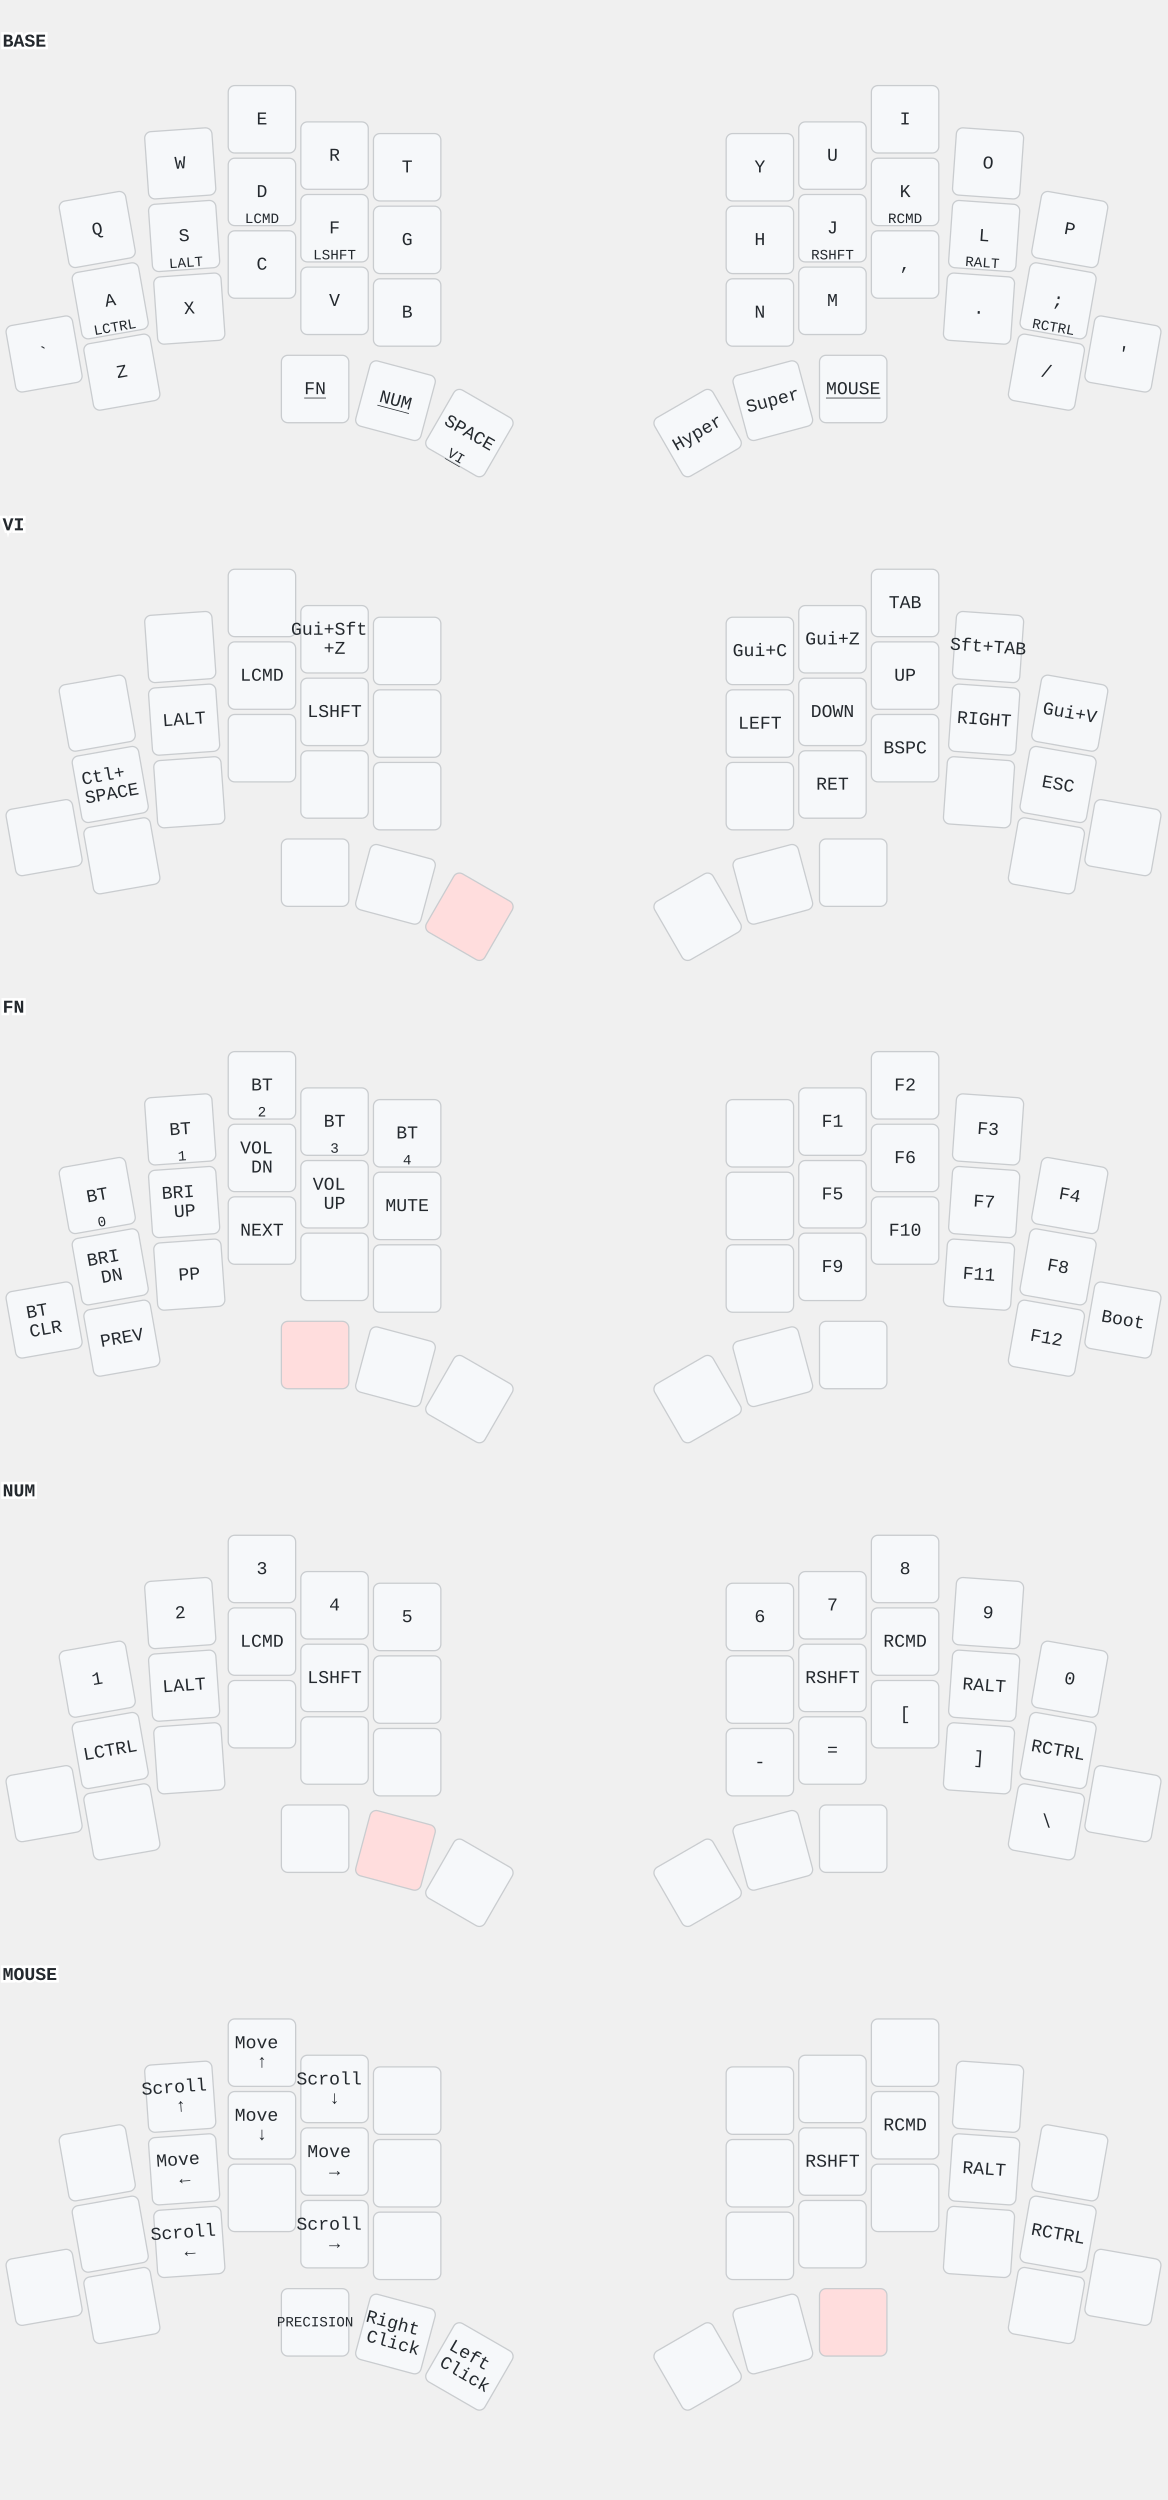
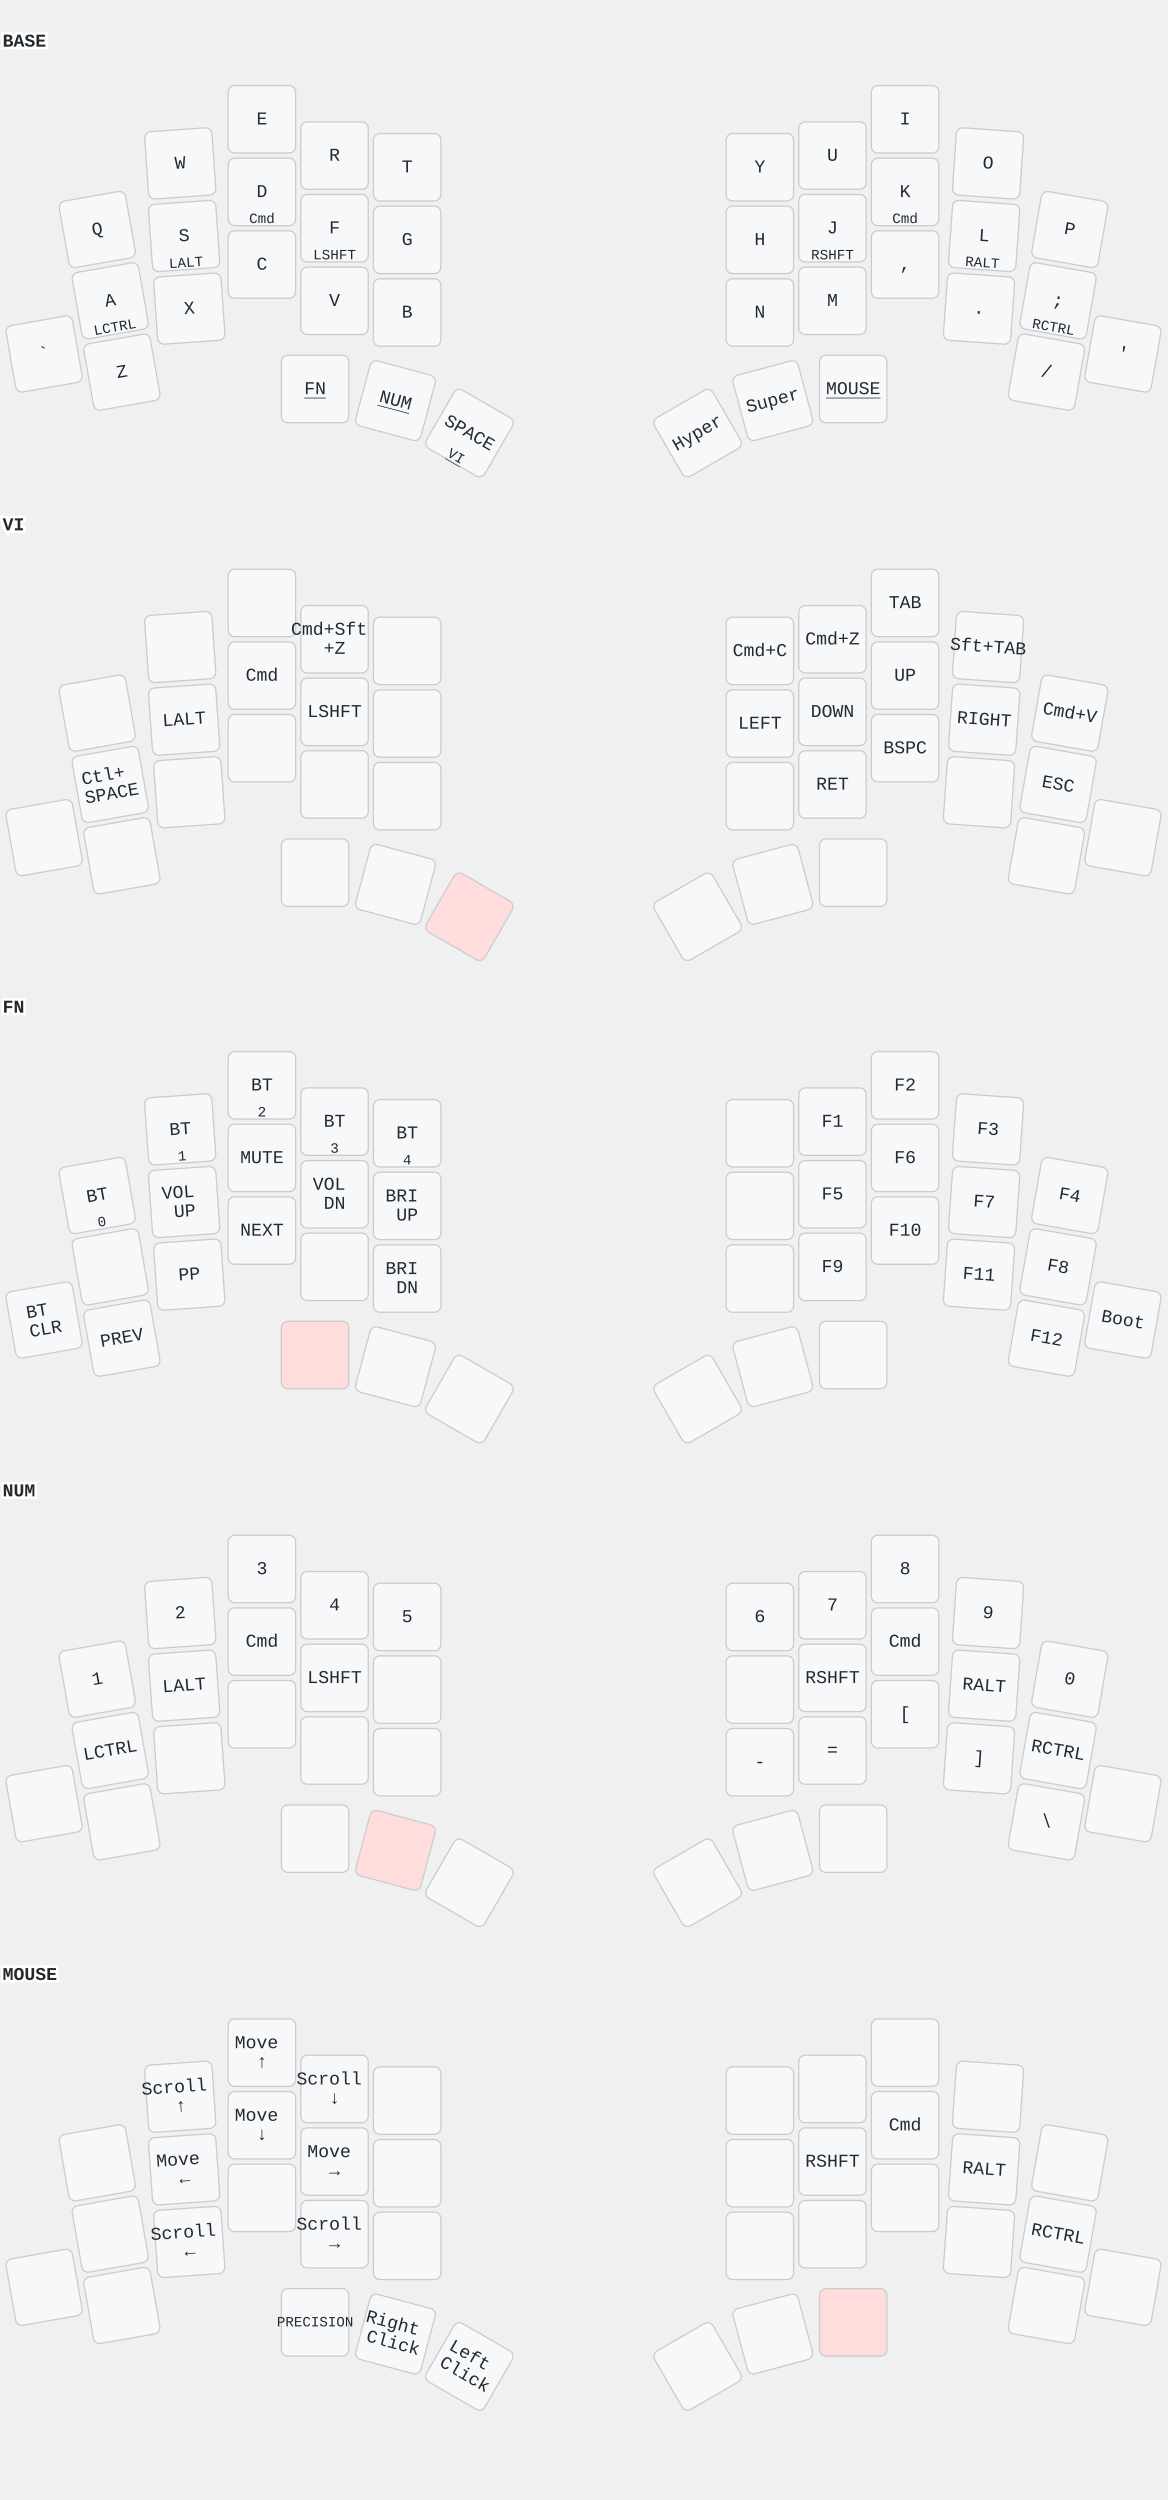
<svg xmlns="http://www.w3.org/2000/svg" width="900" height="1928" viewBox="0 0 900 1928" class="keymap">
  <style>/* inherit to force styles through use tags */
svg path {
    fill: inherit;
}

/* font and background color specifications */
svg.keymap {
    font-family: SFMono-Regular,Consolas,Liberation Mono,Menlo,monospace;
    font-size: 14px;
    font-kerning: normal;
    text-rendering: optimizeLegibility;
    fill: #24292e;
}

/* default key styling */
rect.key {
    fill: #f6f8fa;
}

rect.key, rect.combo {
    stroke: #c9cccf;
    stroke-width: 1;
}

/* default key side styling, only used is draw_key_sides is set */
rect.side {
    filter: brightness(90%);
}

/* color accent for combo boxes */
rect.combo, rect.combo-separate {
    fill: #cdf;
}

/* color accent for held keys */
rect.held, rect.combo.held {
    fill: #fdd;
}

/* color accent for ghost (optional) keys */
rect.ghost, rect.combo.ghost {
    stroke-dasharray: 4, 4;
    stroke-width: 2;
}

text {
    text-anchor: middle;
    dominant-baseline: middle;
}

/* styling for layer labels */
text.label {
    font-weight: bold;
    text-anchor: start;
    stroke: white;
    stroke-width: 4;
    paint-order: stroke;
}

/* styling for optional footer */
text.footer {
    text-anchor: end;
    dominant-baseline: auto;
    stroke: white;
    stroke-width: 4;
    paint-order: stroke;
}

/* styling for combo tap, and key non-tap label text */
text.combo, text.hold, text.shifted, text.left, text.right, text.tl, text.tr, text.bl, text.br {
    font-size: 11px;
}

text.hold, text.bl, text.br {
    text-anchor: middle;
    dominant-baseline: auto;
}

text.shifted, text.tl, text.tr {
    text-anchor: middle;
    dominant-baseline: hanging;
}

text.left, text.tl, text.bl {
    text-anchor: start;
}

text.right, text.tr, text.br {
    text-anchor: end;
}

text.layer-activator {
    text-decoration: underline;
}

/* styling for hold/shifted label text in combo box */
text.combo.hold, text.combo.shifted, text.combo.left, text.combo.right {
    font-size: 8px;
}

/* lighter symbol for transparent keys */
text.trans {
    fill: #7b7e81;
}

/* styling for combo dendrons */
path.combo {
    stroke-width: 1;
    stroke: gray;
    fill: none;
}

/* Start Tabler Icons Cleanup */
/* cannot use height/width with glyphs */
.icon-tabler &gt; path {
    fill: inherit;
    stroke: inherit;
    stroke-width: 2;
}
/* hide tabler's default box */
.icon-tabler &gt; path[stroke="none"][fill="none"] {
    visibility: hidden;
}
/* End Tabler Icons Cleanup */
</style>
  <g transform="translate(2, 0)" class="layer-BASE">
    <text x="0" y="32" class="label" id="BASE">BASE</text>
    <g transform="translate(0, 64)">
      <g transform="translate(73, 113) rotate(-10.0)" class="key keypos-0">
        <rect rx="5" ry="5" x="-26" y="-26" width="52" height="52" class="key" />
        <text x="0" y="0" class="key tap">Q</text>
      </g>
      <g transform="translate(137, 62) rotate(-4.0)" class="key keypos-1">
        <rect rx="5" ry="5" x="-26" y="-26" width="52" height="52" class="key" />
        <text x="0" y="0" class="key tap">W</text>
      </g>
      <g transform="translate(200, 28)" class="key keypos-2">
        <rect rx="5" ry="5" x="-26" y="-26" width="52" height="52" class="key" />
        <text x="0" y="0" class="key tap">E</text>
      </g>
      <g transform="translate(256, 56)" class="key keypos-3">
        <rect rx="5" ry="5" x="-26" y="-26" width="52" height="52" class="key" />
        <text x="0" y="0" class="key tap">R</text>
      </g>
      <g transform="translate(312, 65)" class="key keypos-4">
        <rect rx="5" ry="5" x="-26" y="-26" width="52" height="52" class="key" />
        <text x="0" y="0" class="key tap">T</text>
      </g>
      <g transform="translate(584, 65)" class="key keypos-5">
        <rect rx="5" ry="5" x="-26" y="-26" width="52" height="52" class="key" />
        <text x="0" y="0" class="key tap">Y</text>
      </g>
      <g transform="translate(640, 56)" class="key keypos-6">
        <rect rx="5" ry="5" x="-26" y="-26" width="52" height="52" class="key" />
        <text x="0" y="0" class="key tap">U</text>
      </g>
      <g transform="translate(696, 28)" class="key keypos-7">
        <rect rx="5" ry="5" x="-26" y="-26" width="52" height="52" class="key" />
        <text x="0" y="0" class="key tap">I</text>
      </g>
      <g transform="translate(760, 62) rotate(4.0)" class="key keypos-8">
        <rect rx="5" ry="5" x="-26" y="-26" width="52" height="52" class="key" />
        <text x="0" y="0" class="key tap">O</text>
      </g>
      <g transform="translate(823, 113) rotate(10.0)" class="key keypos-9">
        <rect rx="5" ry="5" x="-26" y="-26" width="52" height="52" class="key" />
        <text x="0" y="0" class="key tap">P</text>
      </g>
      <g transform="translate(83, 168) rotate(-10.0)" class="key keypos-10">
        <rect rx="5" ry="5" x="-26" y="-26" width="52" height="52" class="key" />
        <text x="0" y="0" class="key tap">A</text>
        <text x="0" y="24" class="key hold">LCTRL</text>
      </g>
      <g transform="translate(140, 118) rotate(-4.0)" class="key keypos-11">
        <rect rx="5" ry="5" x="-26" y="-26" width="52" height="52" class="key" />
        <text x="0" y="0" class="key tap">S</text>
        <text x="0" y="24" class="key hold">LALT</text>
      </g>
      <g transform="translate(200, 84)" class="key keypos-12">
        <rect rx="5" ry="5" x="-26" y="-26" width="52" height="52" class="key" />
        <text x="0" y="0" class="key tap">D</text>
-         <text x="0" y="24" class="key hold">LCMD</text>
+         <text x="0" y="24" class="key hold">Cmd</text>
      </g>
      <g transform="translate(256, 112)" class="key keypos-13">
        <rect rx="5" ry="5" x="-26" y="-26" width="52" height="52" class="key" />
        <text x="0" y="0" class="key tap">F</text>
        <text x="0" y="24" class="key hold">LSHFT</text>
      </g>
      <g transform="translate(312, 121)" class="key keypos-14">
        <rect rx="5" ry="5" x="-26" y="-26" width="52" height="52" class="key" />
        <text x="0" y="0" class="key tap">G</text>
      </g>
      <g transform="translate(584, 121)" class="key keypos-15">
        <rect rx="5" ry="5" x="-26" y="-26" width="52" height="52" class="key" />
        <text x="0" y="0" class="key tap">H</text>
      </g>
      <g transform="translate(640, 112)" class="key keypos-16">
        <rect rx="5" ry="5" x="-26" y="-26" width="52" height="52" class="key" />
        <text x="0" y="0" class="key tap">J</text>
        <text x="0" y="24" class="key hold">RSHFT</text>
      </g>
      <g transform="translate(696, 84)" class="key keypos-17">
        <rect rx="5" ry="5" x="-26" y="-26" width="52" height="52" class="key" />
        <text x="0" y="0" class="key tap">K</text>
-         <text x="0" y="24" class="key hold">RCMD</text>
+         <text x="0" y="24" class="key hold">Cmd</text>
      </g>
      <g transform="translate(757, 118) rotate(4.0)" class="key keypos-18">
        <rect rx="5" ry="5" x="-26" y="-26" width="52" height="52" class="key" />
        <text x="0" y="0" class="key tap">L</text>
        <text x="0" y="24" class="key hold">RALT</text>
      </g>
      <g transform="translate(814, 168) rotate(10.0)" class="key keypos-19">
        <rect rx="5" ry="5" x="-26" y="-26" width="52" height="52" class="key" />
        <text x="0" y="0" class="key tap">;</text>
        <text x="0" y="24" class="key hold">RCTRL</text>
      </g>
      <g transform="translate(32, 209) rotate(-10.0)" class="key keypos-20">
        <rect rx="5" ry="5" x="-26" y="-26" width="52" height="52" class="key" />
        <text x="0" y="0" class="key tap">`</text>
      </g>
      <g transform="translate(92, 223) rotate(-10.0)" class="key keypos-21">
        <rect rx="5" ry="5" x="-26" y="-26" width="52" height="52" class="key" />
        <text x="0" y="0" class="key tap">Z</text>
      </g>
      <g transform="translate(144, 174) rotate(-4.0)" class="key keypos-22">
        <rect rx="5" ry="5" x="-26" y="-26" width="52" height="52" class="key" />
        <text x="0" y="0" class="key tap">X</text>
      </g>
      <g transform="translate(200, 140)" class="key keypos-23">
        <rect rx="5" ry="5" x="-26" y="-26" width="52" height="52" class="key" />
        <text x="0" y="0" class="key tap">C</text>
      </g>
      <g transform="translate(256, 168)" class="key keypos-24">
        <rect rx="5" ry="5" x="-26" y="-26" width="52" height="52" class="key" />
        <text x="0" y="0" class="key tap">V</text>
      </g>
      <g transform="translate(312, 177)" class="key keypos-25">
        <rect rx="5" ry="5" x="-26" y="-26" width="52" height="52" class="key" />
        <text x="0" y="0" class="key tap">B</text>
      </g>
      <g transform="translate(584, 177)" class="key keypos-26">
        <rect rx="5" ry="5" x="-26" y="-26" width="52" height="52" class="key" />
        <text x="0" y="0" class="key tap">N</text>
      </g>
      <g transform="translate(640, 168)" class="key keypos-27">
        <rect rx="5" ry="5" x="-26" y="-26" width="52" height="52" class="key" />
        <text x="0" y="0" class="key tap">M</text>
      </g>
      <g transform="translate(696, 140)" class="key keypos-28">
        <rect rx="5" ry="5" x="-26" y="-26" width="52" height="52" class="key" />
        <text x="0" y="0" class="key tap">,</text>
      </g>
      <g transform="translate(753, 174) rotate(4.0)" class="key keypos-29">
        <rect rx="5" ry="5" x="-26" y="-26" width="52" height="52" class="key" />
        <text x="0" y="0" class="key tap">.</text>
      </g>
      <g transform="translate(805, 223) rotate(10.0)" class="key keypos-30">
        <rect rx="5" ry="5" x="-26" y="-26" width="52" height="52" class="key" />
        <text x="0" y="0" class="key tap">/</text>
      </g>
      <g transform="translate(864, 209) rotate(10.0)" class="key keypos-31">
        <rect rx="5" ry="5" x="-26" y="-26" width="52" height="52" class="key" />
        <text x="0" y="0" class="key tap">'</text>
      </g>
      <g transform="translate(241, 236)" class="key keypos-32">
        <rect rx="5" ry="5" x="-26" y="-26" width="52" height="52" class="key" />
        <a href="#FN">
          <text x="0" y="0" class="key tap layer-activator">FN</text>
        </a>
      </g>
      <g transform="translate(303, 245) rotate(15.0)" class="key keypos-33">
        <rect rx="5" ry="5" x="-26" y="-26" width="52" height="52" class="key" />
        <a href="#NUM">
          <text x="0" y="0" class="key tap layer-activator">NUM</text>
        </a>
      </g>
      <g transform="translate(360, 270) rotate(30.0)" class="key keypos-34">
        <rect rx="5" ry="5" x="-26" y="-26" width="52" height="52" class="key" />
        <text x="0" y="0" class="key tap">SPACE</text>
        <a href="#VI">
          <text x="0" y="24" class="key hold layer-activator">VI</text>
        </a>
      </g>
      <g transform="translate(536, 270) rotate(-30.0)" class="key keypos-35">
        <rect rx="5" ry="5" x="-26" y="-26" width="52" height="52" class="key" />
        <text x="0" y="0" class="key tap">Hyper</text>
      </g>
      <g transform="translate(594, 245) rotate(-15.0)" class="key keypos-36">
        <rect rx="5" ry="5" x="-26" y="-26" width="52" height="52" class="key" />
        <text x="0" y="0" class="key tap">Super</text>
      </g>
      <g transform="translate(656, 236)" class="key keypos-37">
        <rect rx="5" ry="5" x="-26" y="-26" width="52" height="52" class="key" />
        <a href="#MOUSE">
          <text x="0" y="0" class="key tap layer-activator">MOUSE</text>
        </a>
      </g>
    </g>
  </g>
  <g transform="translate(2, 373)" class="layer-VI">
    <text x="0" y="32" class="label" id="VI">VI</text>
    <g transform="translate(0, 64)">
      <g transform="translate(73, 113) rotate(-10.0)" class="key keypos-0">
        <rect rx="5" ry="5" x="-26" y="-26" width="52" height="52" class="key" />
      </g>
      <g transform="translate(137, 62) rotate(-4.0)" class="key keypos-1">
        <rect rx="5" ry="5" x="-26" y="-26" width="52" height="52" class="key" />
      </g>
      <g transform="translate(200, 28)" class="key keypos-2">
        <rect rx="5" ry="5" x="-26" y="-26" width="52" height="52" class="key" />
      </g>
      <g transform="translate(256, 56)" class="key keypos-3">
        <rect rx="5" ry="5" x="-26" y="-26" width="52" height="52" class="key" />
        <text x="0" y="0" class="key tap">
-           <tspan x="0" dy="-0.53em">Gui+Sft</tspan>
+           <tspan x="0" dy="-0.53em">Cmd+Sft</tspan>
          <tspan x="0" dy="1.05em">+Z</tspan>
        </text>
      </g>
      <g transform="translate(312, 65)" class="key keypos-4">
        <rect rx="5" ry="5" x="-26" y="-26" width="52" height="52" class="key" />
      </g>
      <g transform="translate(584, 65)" class="key keypos-5">
        <rect rx="5" ry="5" x="-26" y="-26" width="52" height="52" class="key" />
-         <text x="0" y="0" class="key tap">Gui+C</text>
+         <text x="0" y="0" class="key tap">Cmd+C</text>
      </g>
      <g transform="translate(640, 56)" class="key keypos-6">
        <rect rx="5" ry="5" x="-26" y="-26" width="52" height="52" class="key" />
-         <text x="0" y="0" class="key tap">Gui+Z</text>
+         <text x="0" y="0" class="key tap">Cmd+Z</text>
      </g>
      <g transform="translate(696, 28)" class="key keypos-7">
        <rect rx="5" ry="5" x="-26" y="-26" width="52" height="52" class="key" />
        <text x="0" y="0" class="key tap">TAB</text>
      </g>
      <g transform="translate(760, 62) rotate(4.0)" class="key keypos-8">
        <rect rx="5" ry="5" x="-26" y="-26" width="52" height="52" class="key" />
        <text x="0" y="0" class="key tap">Sft+TAB</text>
      </g>
      <g transform="translate(823, 113) rotate(10.0)" class="key keypos-9">
        <rect rx="5" ry="5" x="-26" y="-26" width="52" height="52" class="key" />
-         <text x="0" y="0" class="key tap">Gui+V</text>
+         <text x="0" y="0" class="key tap">Cmd+V</text>
      </g>
      <g transform="translate(83, 168) rotate(-10.0)" class="key keypos-10">
        <rect rx="5" ry="5" x="-26" y="-26" width="52" height="52" class="key" />
        <text x="0" y="0" class="key tap">
          <tspan x="0" dy="-0.53em">Ctl+</tspan>
          <tspan x="0" dy="1.05em">SPACE</tspan>
        </text>
      </g>
      <g transform="translate(140, 118) rotate(-4.0)" class="key keypos-11">
        <rect rx="5" ry="5" x="-26" y="-26" width="52" height="52" class="key" />
        <text x="0" y="0" class="key tap">LALT</text>
      </g>
      <g transform="translate(200, 84)" class="key keypos-12">
        <rect rx="5" ry="5" x="-26" y="-26" width="52" height="52" class="key" />
-         <text x="0" y="0" class="key tap">LCMD</text>
+         <text x="0" y="0" class="key tap">Cmd</text>
      </g>
      <g transform="translate(256, 112)" class="key keypos-13">
        <rect rx="5" ry="5" x="-26" y="-26" width="52" height="52" class="key" />
        <text x="0" y="0" class="key tap">LSHFT</text>
      </g>
      <g transform="translate(312, 121)" class="key keypos-14">
        <rect rx="5" ry="5" x="-26" y="-26" width="52" height="52" class="key" />
      </g>
      <g transform="translate(584, 121)" class="key keypos-15">
        <rect rx="5" ry="5" x="-26" y="-26" width="52" height="52" class="key" />
        <text x="0" y="0" class="key tap">LEFT</text>
      </g>
      <g transform="translate(640, 112)" class="key keypos-16">
        <rect rx="5" ry="5" x="-26" y="-26" width="52" height="52" class="key" />
        <text x="0" y="0" class="key tap">DOWN</text>
      </g>
      <g transform="translate(696, 84)" class="key keypos-17">
        <rect rx="5" ry="5" x="-26" y="-26" width="52" height="52" class="key" />
        <text x="0" y="0" class="key tap">UP</text>
      </g>
      <g transform="translate(757, 118) rotate(4.0)" class="key keypos-18">
        <rect rx="5" ry="5" x="-26" y="-26" width="52" height="52" class="key" />
        <text x="0" y="0" class="key tap">RIGHT</text>
      </g>
      <g transform="translate(814, 168) rotate(10.0)" class="key keypos-19">
        <rect rx="5" ry="5" x="-26" y="-26" width="52" height="52" class="key" />
        <text x="0" y="0" class="key tap">ESC</text>
      </g>
      <g transform="translate(32, 209) rotate(-10.0)" class="key keypos-20">
        <rect rx="5" ry="5" x="-26" y="-26" width="52" height="52" class="key" />
      </g>
      <g transform="translate(92, 223) rotate(-10.0)" class="key keypos-21">
        <rect rx="5" ry="5" x="-26" y="-26" width="52" height="52" class="key" />
      </g>
      <g transform="translate(144, 174) rotate(-4.0)" class="key keypos-22">
        <rect rx="5" ry="5" x="-26" y="-26" width="52" height="52" class="key" />
      </g>
      <g transform="translate(200, 140)" class="key keypos-23">
        <rect rx="5" ry="5" x="-26" y="-26" width="52" height="52" class="key" />
      </g>
      <g transform="translate(256, 168)" class="key keypos-24">
        <rect rx="5" ry="5" x="-26" y="-26" width="52" height="52" class="key" />
      </g>
      <g transform="translate(312, 177)" class="key keypos-25">
        <rect rx="5" ry="5" x="-26" y="-26" width="52" height="52" class="key" />
      </g>
      <g transform="translate(584, 177)" class="key keypos-26">
        <rect rx="5" ry="5" x="-26" y="-26" width="52" height="52" class="key" />
      </g>
      <g transform="translate(640, 168)" class="key keypos-27">
        <rect rx="5" ry="5" x="-26" y="-26" width="52" height="52" class="key" />
        <text x="0" y="0" class="key tap">RET</text>
      </g>
      <g transform="translate(696, 140)" class="key keypos-28">
        <rect rx="5" ry="5" x="-26" y="-26" width="52" height="52" class="key" />
        <text x="0" y="0" class="key tap">BSPC</text>
      </g>
      <g transform="translate(753, 174) rotate(4.0)" class="key keypos-29">
        <rect rx="5" ry="5" x="-26" y="-26" width="52" height="52" class="key" />
      </g>
      <g transform="translate(805, 223) rotate(10.0)" class="key keypos-30">
        <rect rx="5" ry="5" x="-26" y="-26" width="52" height="52" class="key" />
      </g>
      <g transform="translate(864, 209) rotate(10.0)" class="key keypos-31">
        <rect rx="5" ry="5" x="-26" y="-26" width="52" height="52" class="key" />
      </g>
      <g transform="translate(241, 236)" class="key trans keypos-32">
        <rect rx="5" ry="5" x="-26" y="-26" width="52" height="52" class="key trans" />
      </g>
      <g transform="translate(303, 245) rotate(15.0)" class="key trans keypos-33">
        <rect rx="5" ry="5" x="-26" y="-26" width="52" height="52" class="key trans" />
      </g>
      <g transform="translate(360, 270) rotate(30.0)" class="key held keypos-34">
        <rect rx="5" ry="5" x="-26" y="-26" width="52" height="52" class="key held" />
      </g>
      <g transform="translate(536, 270) rotate(-30.0)" class="key trans keypos-35">
        <rect rx="5" ry="5" x="-26" y="-26" width="52" height="52" class="key trans" />
      </g>
      <g transform="translate(594, 245) rotate(-15.0)" class="key trans keypos-36">
        <rect rx="5" ry="5" x="-26" y="-26" width="52" height="52" class="key trans" />
      </g>
      <g transform="translate(656, 236)" class="key trans keypos-37">
        <rect rx="5" ry="5" x="-26" y="-26" width="52" height="52" class="key trans" />
      </g>
    </g>
  </g>
  <g transform="translate(2, 745)" class="layer-FN">
    <text x="0" y="32" class="label" id="FN">FN</text>
    <g transform="translate(0, 64)">
      <g transform="translate(73, 113) rotate(-10.0)" class="key keypos-0">
        <rect rx="5" ry="5" x="-26" y="-26" width="52" height="52" class="key" />
        <text x="0" y="0" class="key tap">BT</text>
        <text x="0" y="24" class="key hold">0</text>
      </g>
      <g transform="translate(137, 62) rotate(-4.0)" class="key keypos-1">
        <rect rx="5" ry="5" x="-26" y="-26" width="52" height="52" class="key" />
        <text x="0" y="0" class="key tap">BT</text>
        <text x="0" y="24" class="key hold">1</text>
      </g>
      <g transform="translate(200, 28)" class="key keypos-2">
        <rect rx="5" ry="5" x="-26" y="-26" width="52" height="52" class="key" />
        <text x="0" y="0" class="key tap">BT</text>
        <text x="0" y="24" class="key hold">2</text>
      </g>
      <g transform="translate(256, 56)" class="key keypos-3">
        <rect rx="5" ry="5" x="-26" y="-26" width="52" height="52" class="key" />
        <text x="0" y="0" class="key tap">BT</text>
        <text x="0" y="24" class="key hold">3</text>
      </g>
      <g transform="translate(312, 65)" class="key keypos-4">
        <rect rx="5" ry="5" x="-26" y="-26" width="52" height="52" class="key" />
        <text x="0" y="0" class="key tap">BT</text>
        <text x="0" y="24" class="key hold">4</text>
      </g>
      <g transform="translate(584, 65)" class="key keypos-5">
        <rect rx="5" ry="5" x="-26" y="-26" width="52" height="52" class="key" />
      </g>
      <g transform="translate(640, 56)" class="key keypos-6">
        <rect rx="5" ry="5" x="-26" y="-26" width="52" height="52" class="key" />
        <text x="0" y="0" class="key tap">F1</text>
      </g>
      <g transform="translate(696, 28)" class="key keypos-7">
        <rect rx="5" ry="5" x="-26" y="-26" width="52" height="52" class="key" />
        <text x="0" y="0" class="key tap">F2</text>
      </g>
      <g transform="translate(760, 62) rotate(4.0)" class="key keypos-8">
        <rect rx="5" ry="5" x="-26" y="-26" width="52" height="52" class="key" />
        <text x="0" y="0" class="key tap">F3</text>
      </g>
      <g transform="translate(823, 113) rotate(10.0)" class="key keypos-9">
        <rect rx="5" ry="5" x="-26" y="-26" width="52" height="52" class="key" />
        <text x="0" y="0" class="key tap">F4</text>
      </g>
      <g transform="translate(83, 168) rotate(-10.0)" class="key keypos-10">
        <rect rx="5" ry="5" x="-26" y="-26" width="52" height="52" class="key" />
+       </g>
+       <g transform="translate(140, 118) rotate(-4.0)" class="key keypos-11">
+         <rect rx="5" ry="5" x="-26" y="-26" width="52" height="52" class="key" />
+         <text x="0" y="0" class="key tap">
+           <tspan x="0" dy="-0.53em">VOL</tspan>
+           <tspan x="0" dy="1.05em">UP</tspan>
+         </text>
+       </g>
+       <g transform="translate(200, 84)" class="key keypos-12">
+         <rect rx="5" ry="5" x="-26" y="-26" width="52" height="52" class="key" />
+         <text x="0" y="0" class="key tap">MUTE</text>
+       </g>
+       <g transform="translate(256, 112)" class="key keypos-13">
+         <rect rx="5" ry="5" x="-26" y="-26" width="52" height="52" class="key" />
+         <text x="0" y="0" class="key tap">
+           <tspan x="0" dy="-0.53em">VOL</tspan>
+           <tspan x="0" dy="1.05em">DN</tspan>
+         </text>
+       </g>
+       <g transform="translate(312, 121)" class="key keypos-14">
+         <rect rx="5" ry="5" x="-26" y="-26" width="52" height="52" class="key" />
+         <text x="0" y="0" class="key tap">
+           <tspan x="0" dy="-0.53em">BRI</tspan>
+           <tspan x="0" dy="1.05em">UP</tspan>
+         </text>
+       </g>
+       <g transform="translate(584, 121)" class="key keypos-15">
+         <rect rx="5" ry="5" x="-26" y="-26" width="52" height="52" class="key" />
+       </g>
+       <g transform="translate(640, 112)" class="key keypos-16">
+         <rect rx="5" ry="5" x="-26" y="-26" width="52" height="52" class="key" />
+         <text x="0" y="0" class="key tap">F5</text>
+       </g>
+       <g transform="translate(696, 84)" class="key keypos-17">
+         <rect rx="5" ry="5" x="-26" y="-26" width="52" height="52" class="key" />
+         <text x="0" y="0" class="key tap">F6</text>
+       </g>
+       <g transform="translate(757, 118) rotate(4.0)" class="key keypos-18">
+         <rect rx="5" ry="5" x="-26" y="-26" width="52" height="52" class="key" />
+         <text x="0" y="0" class="key tap">F7</text>
+       </g>
+       <g transform="translate(814, 168) rotate(10.0)" class="key keypos-19">
+         <rect rx="5" ry="5" x="-26" y="-26" width="52" height="52" class="key" />
+         <text x="0" y="0" class="key tap">F8</text>
+       </g>
+       <g transform="translate(32, 209) rotate(-10.0)" class="key keypos-20">
+         <rect rx="5" ry="5" x="-26" y="-26" width="52" height="52" class="key" />
+         <text x="0" y="0" class="key tap">
+           <tspan x="0" dy="-0.53em">BT</tspan>
+           <tspan x="0" dy="1.05em">CLR</tspan>
+         </text>
+       </g>
+       <g transform="translate(92, 223) rotate(-10.0)" class="key keypos-21">
+         <rect rx="5" ry="5" x="-26" y="-26" width="52" height="52" class="key" />
+         <text x="0" y="0" class="key tap">PREV</text>
+       </g>
+       <g transform="translate(144, 174) rotate(-4.0)" class="key keypos-22">
+         <rect rx="5" ry="5" x="-26" y="-26" width="52" height="52" class="key" />
+         <text x="0" y="0" class="key tap">PP</text>
+       </g>
+       <g transform="translate(200, 140)" class="key keypos-23">
+         <rect rx="5" ry="5" x="-26" y="-26" width="52" height="52" class="key" />
+         <text x="0" y="0" class="key tap">NEXT</text>
+       </g>
+       <g transform="translate(256, 168)" class="key keypos-24">
+         <rect rx="5" ry="5" x="-26" y="-26" width="52" height="52" class="key" />
+       </g>
+       <g transform="translate(312, 177)" class="key keypos-25">
+         <rect rx="5" ry="5" x="-26" y="-26" width="52" height="52" class="key" />
        <text x="0" y="0" class="key tap">
          <tspan x="0" dy="-0.53em">BRI</tspan>
          <tspan x="0" dy="1.05em">DN</tspan>
        </text>
-       </g>
-       <g transform="translate(140, 118) rotate(-4.0)" class="key keypos-11">
-         <rect rx="5" ry="5" x="-26" y="-26" width="52" height="52" class="key" />
-         <text x="0" y="0" class="key tap">
-           <tspan x="0" dy="-0.53em">BRI</tspan>
-           <tspan x="0" dy="1.05em">UP</tspan>
-         </text>
-       </g>
-       <g transform="translate(200, 84)" class="key keypos-12">
-         <rect rx="5" ry="5" x="-26" y="-26" width="52" height="52" class="key" />
-         <text x="0" y="0" class="key tap">
-           <tspan x="0" dy="-0.53em">VOL</tspan>
-           <tspan x="0" dy="1.05em">DN</tspan>
-         </text>
-       </g>
-       <g transform="translate(256, 112)" class="key keypos-13">
-         <rect rx="5" ry="5" x="-26" y="-26" width="52" height="52" class="key" />
-         <text x="0" y="0" class="key tap">
-           <tspan x="0" dy="-0.53em">VOL</tspan>
-           <tspan x="0" dy="1.05em">UP</tspan>
-         </text>
-       </g>
-       <g transform="translate(312, 121)" class="key keypos-14">
-         <rect rx="5" ry="5" x="-26" y="-26" width="52" height="52" class="key" />
-         <text x="0" y="0" class="key tap">MUTE</text>
-       </g>
-       <g transform="translate(584, 121)" class="key keypos-15">
-         <rect rx="5" ry="5" x="-26" y="-26" width="52" height="52" class="key" />
-       </g>
-       <g transform="translate(640, 112)" class="key keypos-16">
-         <rect rx="5" ry="5" x="-26" y="-26" width="52" height="52" class="key" />
-         <text x="0" y="0" class="key tap">F5</text>
-       </g>
-       <g transform="translate(696, 84)" class="key keypos-17">
-         <rect rx="5" ry="5" x="-26" y="-26" width="52" height="52" class="key" />
-         <text x="0" y="0" class="key tap">F6</text>
-       </g>
-       <g transform="translate(757, 118) rotate(4.0)" class="key keypos-18">
-         <rect rx="5" ry="5" x="-26" y="-26" width="52" height="52" class="key" />
-         <text x="0" y="0" class="key tap">F7</text>
-       </g>
-       <g transform="translate(814, 168) rotate(10.0)" class="key keypos-19">
-         <rect rx="5" ry="5" x="-26" y="-26" width="52" height="52" class="key" />
-         <text x="0" y="0" class="key tap">F8</text>
-       </g>
-       <g transform="translate(32, 209) rotate(-10.0)" class="key keypos-20">
-         <rect rx="5" ry="5" x="-26" y="-26" width="52" height="52" class="key" />
-         <text x="0" y="0" class="key tap">
-           <tspan x="0" dy="-0.53em">BT</tspan>
-           <tspan x="0" dy="1.05em">CLR</tspan>
-         </text>
-       </g>
-       <g transform="translate(92, 223) rotate(-10.0)" class="key keypos-21">
-         <rect rx="5" ry="5" x="-26" y="-26" width="52" height="52" class="key" />
-         <text x="0" y="0" class="key tap">PREV</text>
-       </g>
-       <g transform="translate(144, 174) rotate(-4.0)" class="key keypos-22">
-         <rect rx="5" ry="5" x="-26" y="-26" width="52" height="52" class="key" />
-         <text x="0" y="0" class="key tap">PP</text>
-       </g>
-       <g transform="translate(200, 140)" class="key keypos-23">
-         <rect rx="5" ry="5" x="-26" y="-26" width="52" height="52" class="key" />
-         <text x="0" y="0" class="key tap">NEXT</text>
-       </g>
-       <g transform="translate(256, 168)" class="key keypos-24">
-         <rect rx="5" ry="5" x="-26" y="-26" width="52" height="52" class="key" />
-       </g>
-       <g transform="translate(312, 177)" class="key keypos-25">
-         <rect rx="5" ry="5" x="-26" y="-26" width="52" height="52" class="key" />
      </g>
      <g transform="translate(584, 177)" class="key keypos-26">
        <rect rx="5" ry="5" x="-26" y="-26" width="52" height="52" class="key" />
      </g>
      <g transform="translate(640, 168)" class="key keypos-27">
        <rect rx="5" ry="5" x="-26" y="-26" width="52" height="52" class="key" />
        <text x="0" y="0" class="key tap">F9</text>
      </g>
      <g transform="translate(696, 140)" class="key keypos-28">
        <rect rx="5" ry="5" x="-26" y="-26" width="52" height="52" class="key" />
        <text x="0" y="0" class="key tap">F10</text>
      </g>
      <g transform="translate(753, 174) rotate(4.0)" class="key keypos-29">
        <rect rx="5" ry="5" x="-26" y="-26" width="52" height="52" class="key" />
        <text x="0" y="0" class="key tap">F11</text>
      </g>
      <g transform="translate(805, 223) rotate(10.0)" class="key keypos-30">
        <rect rx="5" ry="5" x="-26" y="-26" width="52" height="52" class="key" />
        <text x="0" y="0" class="key tap">F12</text>
      </g>
      <g transform="translate(864, 209) rotate(10.0)" class="key keypos-31">
        <rect rx="5" ry="5" x="-26" y="-26" width="52" height="52" class="key" />
        <text x="0" y="0" class="key tap">Boot</text>
      </g>
      <g transform="translate(241, 236)" class="key held keypos-32">
        <rect rx="5" ry="5" x="-26" y="-26" width="52" height="52" class="key held" />
      </g>
      <g transform="translate(303, 245) rotate(15.0)" class="key trans keypos-33">
        <rect rx="5" ry="5" x="-26" y="-26" width="52" height="52" class="key trans" />
      </g>
      <g transform="translate(360, 270) rotate(30.0)" class="key trans keypos-34">
        <rect rx="5" ry="5" x="-26" y="-26" width="52" height="52" class="key trans" />
      </g>
      <g transform="translate(536, 270) rotate(-30.0)" class="key trans keypos-35">
        <rect rx="5" ry="5" x="-26" y="-26" width="52" height="52" class="key trans" />
      </g>
      <g transform="translate(594, 245) rotate(-15.0)" class="key trans keypos-36">
        <rect rx="5" ry="5" x="-26" y="-26" width="52" height="52" class="key trans" />
      </g>
      <g transform="translate(656, 236)" class="key trans keypos-37">
        <rect rx="5" ry="5" x="-26" y="-26" width="52" height="52" class="key trans" />
      </g>
    </g>
  </g>
  <g transform="translate(2, 1118)" class="layer-NUM">
    <text x="0" y="32" class="label" id="NUM">NUM</text>
    <g transform="translate(0, 64)">
      <g transform="translate(73, 113) rotate(-10.0)" class="key keypos-0">
        <rect rx="5" ry="5" x="-26" y="-26" width="52" height="52" class="key" />
        <text x="0" y="0" class="key tap">1</text>
      </g>
      <g transform="translate(137, 62) rotate(-4.0)" class="key keypos-1">
        <rect rx="5" ry="5" x="-26" y="-26" width="52" height="52" class="key" />
        <text x="0" y="0" class="key tap">2</text>
      </g>
      <g transform="translate(200, 28)" class="key keypos-2">
        <rect rx="5" ry="5" x="-26" y="-26" width="52" height="52" class="key" />
        <text x="0" y="0" class="key tap">3</text>
      </g>
      <g transform="translate(256, 56)" class="key keypos-3">
        <rect rx="5" ry="5" x="-26" y="-26" width="52" height="52" class="key" />
        <text x="0" y="0" class="key tap">4</text>
      </g>
      <g transform="translate(312, 65)" class="key keypos-4">
        <rect rx="5" ry="5" x="-26" y="-26" width="52" height="52" class="key" />
        <text x="0" y="0" class="key tap">5</text>
      </g>
      <g transform="translate(584, 65)" class="key keypos-5">
        <rect rx="5" ry="5" x="-26" y="-26" width="52" height="52" class="key" />
        <text x="0" y="0" class="key tap">6</text>
      </g>
      <g transform="translate(640, 56)" class="key keypos-6">
        <rect rx="5" ry="5" x="-26" y="-26" width="52" height="52" class="key" />
        <text x="0" y="0" class="key tap">7</text>
      </g>
      <g transform="translate(696, 28)" class="key keypos-7">
        <rect rx="5" ry="5" x="-26" y="-26" width="52" height="52" class="key" />
        <text x="0" y="0" class="key tap">8</text>
      </g>
      <g transform="translate(760, 62) rotate(4.0)" class="key keypos-8">
        <rect rx="5" ry="5" x="-26" y="-26" width="52" height="52" class="key" />
        <text x="0" y="0" class="key tap">9</text>
      </g>
      <g transform="translate(823, 113) rotate(10.0)" class="key keypos-9">
        <rect rx="5" ry="5" x="-26" y="-26" width="52" height="52" class="key" />
        <text x="0" y="0" class="key tap">0</text>
      </g>
      <g transform="translate(83, 168) rotate(-10.0)" class="key keypos-10">
        <rect rx="5" ry="5" x="-26" y="-26" width="52" height="52" class="key" />
        <text x="0" y="0" class="key tap">LCTRL</text>
      </g>
      <g transform="translate(140, 118) rotate(-4.0)" class="key keypos-11">
        <rect rx="5" ry="5" x="-26" y="-26" width="52" height="52" class="key" />
        <text x="0" y="0" class="key tap">LALT</text>
      </g>
      <g transform="translate(200, 84)" class="key keypos-12">
        <rect rx="5" ry="5" x="-26" y="-26" width="52" height="52" class="key" />
-         <text x="0" y="0" class="key tap">LCMD</text>
+         <text x="0" y="0" class="key tap">Cmd</text>
      </g>
      <g transform="translate(256, 112)" class="key keypos-13">
        <rect rx="5" ry="5" x="-26" y="-26" width="52" height="52" class="key" />
        <text x="0" y="0" class="key tap">LSHFT</text>
      </g>
      <g transform="translate(312, 121)" class="key keypos-14">
        <rect rx="5" ry="5" x="-26" y="-26" width="52" height="52" class="key" />
      </g>
      <g transform="translate(584, 121)" class="key keypos-15">
        <rect rx="5" ry="5" x="-26" y="-26" width="52" height="52" class="key" />
      </g>
      <g transform="translate(640, 112)" class="key keypos-16">
        <rect rx="5" ry="5" x="-26" y="-26" width="52" height="52" class="key" />
        <text x="0" y="0" class="key tap">RSHFT</text>
      </g>
      <g transform="translate(696, 84)" class="key keypos-17">
        <rect rx="5" ry="5" x="-26" y="-26" width="52" height="52" class="key" />
-         <text x="0" y="0" class="key tap">RCMD</text>
+         <text x="0" y="0" class="key tap">Cmd</text>
      </g>
      <g transform="translate(757, 118) rotate(4.0)" class="key keypos-18">
        <rect rx="5" ry="5" x="-26" y="-26" width="52" height="52" class="key" />
        <text x="0" y="0" class="key tap">RALT</text>
      </g>
      <g transform="translate(814, 168) rotate(10.0)" class="key keypos-19">
        <rect rx="5" ry="5" x="-26" y="-26" width="52" height="52" class="key" />
        <text x="0" y="0" class="key tap">RCTRL</text>
      </g>
      <g transform="translate(32, 209) rotate(-10.0)" class="key keypos-20">
        <rect rx="5" ry="5" x="-26" y="-26" width="52" height="52" class="key" />
      </g>
      <g transform="translate(92, 223) rotate(-10.0)" class="key keypos-21">
        <rect rx="5" ry="5" x="-26" y="-26" width="52" height="52" class="key" />
      </g>
      <g transform="translate(144, 174) rotate(-4.0)" class="key keypos-22">
        <rect rx="5" ry="5" x="-26" y="-26" width="52" height="52" class="key" />
      </g>
      <g transform="translate(200, 140)" class="key keypos-23">
        <rect rx="5" ry="5" x="-26" y="-26" width="52" height="52" class="key" />
      </g>
      <g transform="translate(256, 168)" class="key keypos-24">
        <rect rx="5" ry="5" x="-26" y="-26" width="52" height="52" class="key" />
      </g>
      <g transform="translate(312, 177)" class="key keypos-25">
        <rect rx="5" ry="5" x="-26" y="-26" width="52" height="52" class="key" />
      </g>
      <g transform="translate(584, 177)" class="key keypos-26">
        <rect rx="5" ry="5" x="-26" y="-26" width="52" height="52" class="key" />
        <text x="0" y="0" class="key tap">-</text>
      </g>
      <g transform="translate(640, 168)" class="key keypos-27">
        <rect rx="5" ry="5" x="-26" y="-26" width="52" height="52" class="key" />
        <text x="0" y="0" class="key tap">=</text>
      </g>
      <g transform="translate(696, 140)" class="key keypos-28">
        <rect rx="5" ry="5" x="-26" y="-26" width="52" height="52" class="key" />
        <text x="0" y="0" class="key tap">[</text>
      </g>
      <g transform="translate(753, 174) rotate(4.0)" class="key keypos-29">
        <rect rx="5" ry="5" x="-26" y="-26" width="52" height="52" class="key" />
        <text x="0" y="0" class="key tap">]</text>
      </g>
      <g transform="translate(805, 223) rotate(10.0)" class="key keypos-30">
        <rect rx="5" ry="5" x="-26" y="-26" width="52" height="52" class="key" />
        <text x="0" y="0" class="key tap">\</text>
      </g>
      <g transform="translate(864, 209) rotate(10.0)" class="key keypos-31">
        <rect rx="5" ry="5" x="-26" y="-26" width="52" height="52" class="key" />
      </g>
      <g transform="translate(241, 236)" class="key trans keypos-32">
        <rect rx="5" ry="5" x="-26" y="-26" width="52" height="52" class="key trans" />
      </g>
      <g transform="translate(303, 245) rotate(15.0)" class="key held keypos-33">
        <rect rx="5" ry="5" x="-26" y="-26" width="52" height="52" class="key held" />
      </g>
      <g transform="translate(360, 270) rotate(30.0)" class="key trans keypos-34">
        <rect rx="5" ry="5" x="-26" y="-26" width="52" height="52" class="key trans" />
      </g>
      <g transform="translate(536, 270) rotate(-30.0)" class="key trans keypos-35">
        <rect rx="5" ry="5" x="-26" y="-26" width="52" height="52" class="key trans" />
      </g>
      <g transform="translate(594, 245) rotate(-15.0)" class="key trans keypos-36">
        <rect rx="5" ry="5" x="-26" y="-26" width="52" height="52" class="key trans" />
      </g>
      <g transform="translate(656, 236)" class="key trans keypos-37">
        <rect rx="5" ry="5" x="-26" y="-26" width="52" height="52" class="key trans" />
      </g>
    </g>
  </g>
  <g transform="translate(2, 1491)" class="layer-MOUSE">
    <text x="0" y="32" class="label" id="MOUSE">MOUSE</text>
    <g transform="translate(0, 64)">
      <g transform="translate(73, 113) rotate(-10.0)" class="key keypos-0">
        <rect rx="5" ry="5" x="-26" y="-26" width="52" height="52" class="key" />
      </g>
      <g transform="translate(137, 62) rotate(-4.0)" class="key keypos-1">
        <rect rx="5" ry="5" x="-26" y="-26" width="52" height="52" class="key" />
        <text x="0" y="0" class="key tap">
          <tspan x="0" dy="-0.53em">Scroll</tspan>
          <tspan x="0" dy="1.05em">↑</tspan>
        </text>
      </g>
      <g transform="translate(200, 28)" class="key keypos-2">
        <rect rx="5" ry="5" x="-26" y="-26" width="52" height="52" class="key" />
        <text x="0" y="0" class="key tap">
          <tspan x="0" dy="-0.53em">Move</tspan>
          <tspan x="0" dy="1.05em">↑</tspan>
        </text>
      </g>
      <g transform="translate(256, 56)" class="key keypos-3">
        <rect rx="5" ry="5" x="-26" y="-26" width="52" height="52" class="key" />
        <text x="0" y="0" class="key tap">
          <tspan x="0" dy="-0.53em">Scroll</tspan>
          <tspan x="0" dy="1.05em">↓</tspan>
        </text>
      </g>
      <g transform="translate(312, 65)" class="key keypos-4">
        <rect rx="5" ry="5" x="-26" y="-26" width="52" height="52" class="key" />
      </g>
      <g transform="translate(584, 65)" class="key keypos-5">
        <rect rx="5" ry="5" x="-26" y="-26" width="52" height="52" class="key" />
      </g>
      <g transform="translate(640, 56)" class="key keypos-6">
        <rect rx="5" ry="5" x="-26" y="-26" width="52" height="52" class="key" />
      </g>
      <g transform="translate(696, 28)" class="key keypos-7">
        <rect rx="5" ry="5" x="-26" y="-26" width="52" height="52" class="key" />
      </g>
      <g transform="translate(760, 62) rotate(4.0)" class="key keypos-8">
        <rect rx="5" ry="5" x="-26" y="-26" width="52" height="52" class="key" />
      </g>
      <g transform="translate(823, 113) rotate(10.0)" class="key keypos-9">
        <rect rx="5" ry="5" x="-26" y="-26" width="52" height="52" class="key" />
      </g>
      <g transform="translate(83, 168) rotate(-10.0)" class="key keypos-10">
        <rect rx="5" ry="5" x="-26" y="-26" width="52" height="52" class="key" />
      </g>
      <g transform="translate(140, 118) rotate(-4.0)" class="key keypos-11">
        <rect rx="5" ry="5" x="-26" y="-26" width="52" height="52" class="key" />
        <text x="0" y="0" class="key tap">
          <tspan x="0" dy="-0.53em">Move</tspan>
          <tspan x="0" dy="1.05em">←</tspan>
        </text>
      </g>
      <g transform="translate(200, 84)" class="key keypos-12">
        <rect rx="5" ry="5" x="-26" y="-26" width="52" height="52" class="key" />
        <text x="0" y="0" class="key tap">
          <tspan x="0" dy="-0.53em">Move</tspan>
          <tspan x="0" dy="1.05em">↓</tspan>
        </text>
      </g>
      <g transform="translate(256, 112)" class="key keypos-13">
        <rect rx="5" ry="5" x="-26" y="-26" width="52" height="52" class="key" />
        <text x="0" y="0" class="key tap">
          <tspan x="0" dy="-0.53em">Move</tspan>
          <tspan x="0" dy="1.05em">→</tspan>
        </text>
      </g>
      <g transform="translate(312, 121)" class="key keypos-14">
        <rect rx="5" ry="5" x="-26" y="-26" width="52" height="52" class="key" />
      </g>
      <g transform="translate(584, 121)" class="key keypos-15">
        <rect rx="5" ry="5" x="-26" y="-26" width="52" height="52" class="key" />
      </g>
      <g transform="translate(640, 112)" class="key keypos-16">
        <rect rx="5" ry="5" x="-26" y="-26" width="52" height="52" class="key" />
        <text x="0" y="0" class="key tap">RSHFT</text>
      </g>
      <g transform="translate(696, 84)" class="key keypos-17">
        <rect rx="5" ry="5" x="-26" y="-26" width="52" height="52" class="key" />
-         <text x="0" y="0" class="key tap">RCMD</text>
+         <text x="0" y="0" class="key tap">Cmd</text>
      </g>
      <g transform="translate(757, 118) rotate(4.0)" class="key keypos-18">
        <rect rx="5" ry="5" x="-26" y="-26" width="52" height="52" class="key" />
        <text x="0" y="0" class="key tap">RALT</text>
      </g>
      <g transform="translate(814, 168) rotate(10.0)" class="key keypos-19">
        <rect rx="5" ry="5" x="-26" y="-26" width="52" height="52" class="key" />
        <text x="0" y="0" class="key tap">RCTRL</text>
      </g>
      <g transform="translate(32, 209) rotate(-10.0)" class="key keypos-20">
        <rect rx="5" ry="5" x="-26" y="-26" width="52" height="52" class="key" />
      </g>
      <g transform="translate(92, 223) rotate(-10.0)" class="key keypos-21">
        <rect rx="5" ry="5" x="-26" y="-26" width="52" height="52" class="key" />
      </g>
      <g transform="translate(144, 174) rotate(-4.0)" class="key keypos-22">
        <rect rx="5" ry="5" x="-26" y="-26" width="52" height="52" class="key" />
        <text x="0" y="0" class="key tap">
          <tspan x="0" dy="-0.53em">Scroll</tspan>
          <tspan x="0" dy="1.05em">←</tspan>
        </text>
      </g>
      <g transform="translate(200, 140)" class="key keypos-23">
        <rect rx="5" ry="5" x="-26" y="-26" width="52" height="52" class="key" />
      </g>
      <g transform="translate(256, 168)" class="key keypos-24">
        <rect rx="5" ry="5" x="-26" y="-26" width="52" height="52" class="key" />
        <text x="0" y="0" class="key tap">
          <tspan x="0" dy="-0.53em">Scroll</tspan>
          <tspan x="0" dy="1.05em">→</tspan>
        </text>
      </g>
      <g transform="translate(312, 177)" class="key keypos-25">
        <rect rx="5" ry="5" x="-26" y="-26" width="52" height="52" class="key" />
      </g>
      <g transform="translate(584, 177)" class="key keypos-26">
        <rect rx="5" ry="5" x="-26" y="-26" width="52" height="52" class="key" />
      </g>
      <g transform="translate(640, 168)" class="key keypos-27">
        <rect rx="5" ry="5" x="-26" y="-26" width="52" height="52" class="key" />
      </g>
      <g transform="translate(696, 140)" class="key keypos-28">
        <rect rx="5" ry="5" x="-26" y="-26" width="52" height="52" class="key" />
      </g>
      <g transform="translate(753, 174) rotate(4.0)" class="key keypos-29">
        <rect rx="5" ry="5" x="-26" y="-26" width="52" height="52" class="key" />
      </g>
      <g transform="translate(805, 223) rotate(10.0)" class="key keypos-30">
        <rect rx="5" ry="5" x="-26" y="-26" width="52" height="52" class="key" />
      </g>
      <g transform="translate(864, 209) rotate(10.0)" class="key keypos-31">
        <rect rx="5" ry="5" x="-26" y="-26" width="52" height="52" class="key" />
      </g>
      <g transform="translate(241, 236)" class="key keypos-32">
        <rect rx="5" ry="5" x="-26" y="-26" width="52" height="52" class="key" />
        <text x="0" y="0" class="key tap">
          <tspan style="font-size: 78%">PRECISION</tspan>
        </text>
      </g>
      <g transform="translate(303, 245) rotate(15.0)" class="key keypos-33">
        <rect rx="5" ry="5" x="-26" y="-26" width="52" height="52" class="key" />
        <text x="0" y="0" class="key tap">
          <tspan x="0" dy="-0.53em">Right</tspan>
          <tspan x="0" dy="1.05em">Click</tspan>
        </text>
      </g>
      <g transform="translate(360, 270) rotate(30.0)" class="key keypos-34">
        <rect rx="5" ry="5" x="-26" y="-26" width="52" height="52" class="key" />
        <text x="0" y="0" class="key tap">
          <tspan x="0" dy="-0.53em">Left</tspan>
          <tspan x="0" dy="1.05em">Click</tspan>
        </text>
      </g>
      <g transform="translate(536, 270) rotate(-30.0)" class="key keypos-35">
        <rect rx="5" ry="5" x="-26" y="-26" width="52" height="52" class="key" />
      </g>
      <g transform="translate(594, 245) rotate(-15.0)" class="key keypos-36">
        <rect rx="5" ry="5" x="-26" y="-26" width="52" height="52" class="key" />
      </g>
      <g transform="translate(656, 236)" class="key held keypos-37">
        <rect rx="5" ry="5" x="-26" y="-26" width="52" height="52" class="key held" />
      </g>
    </g>
  </g>
</svg>
